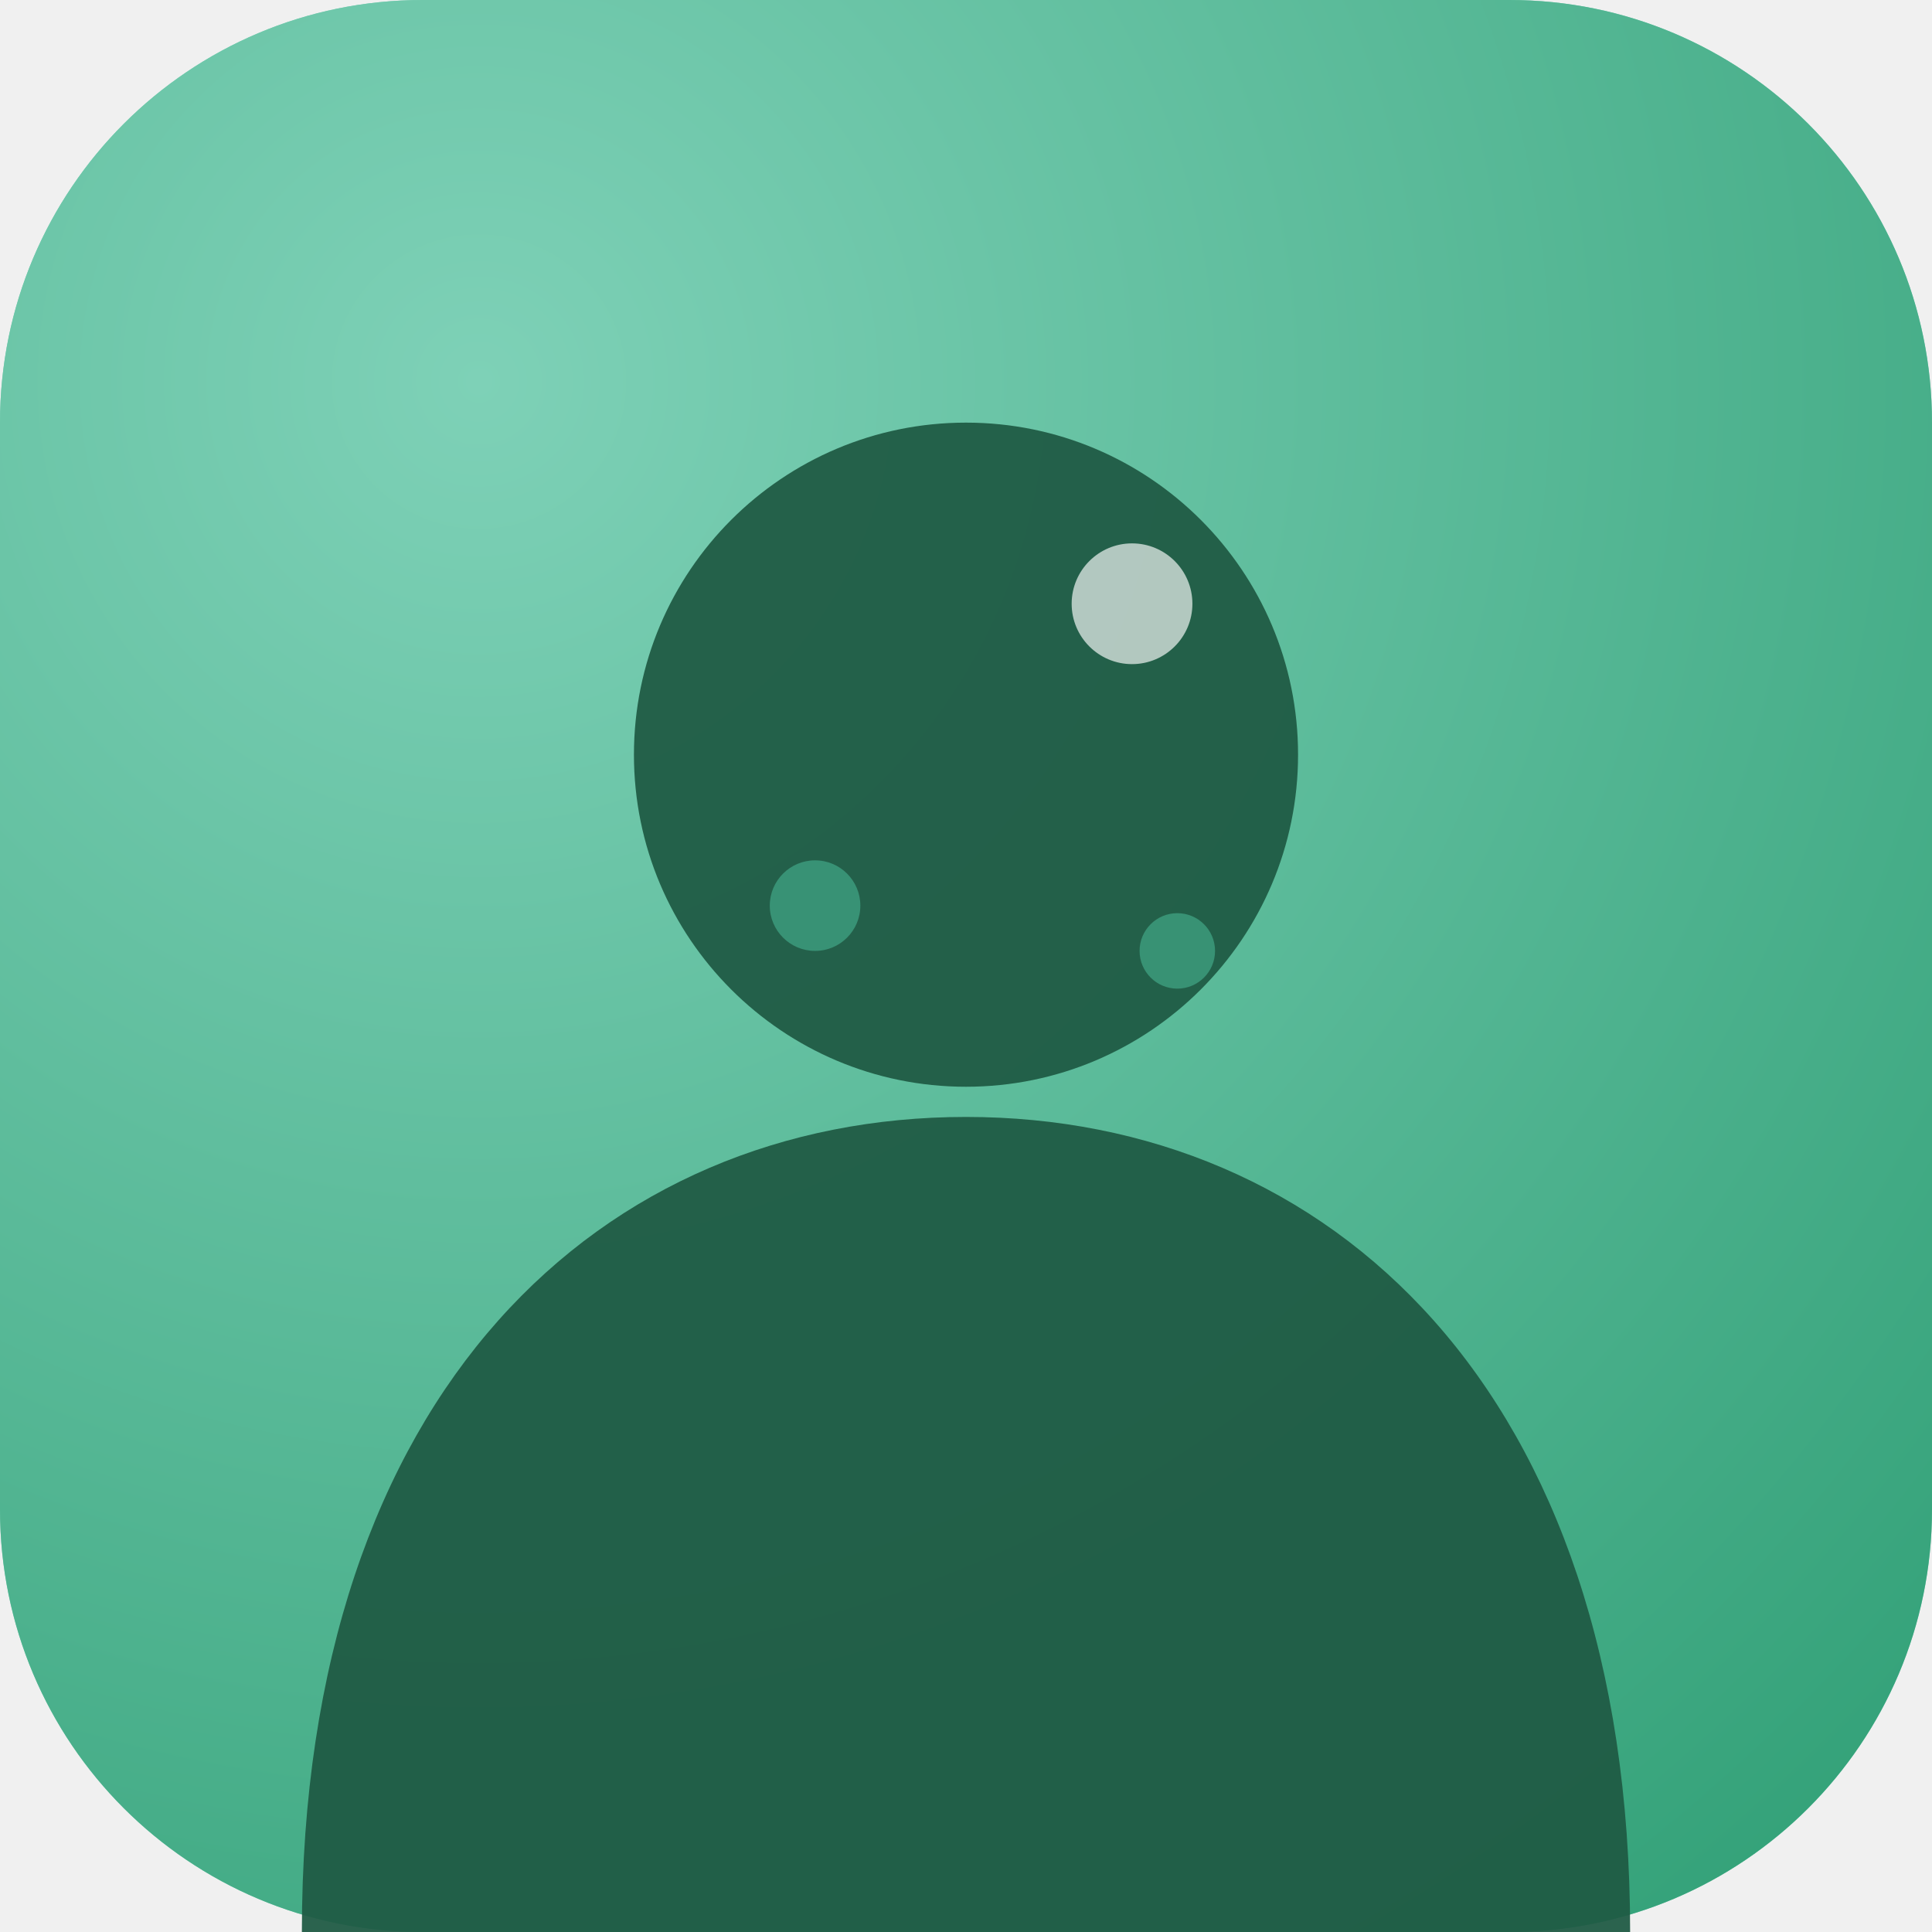
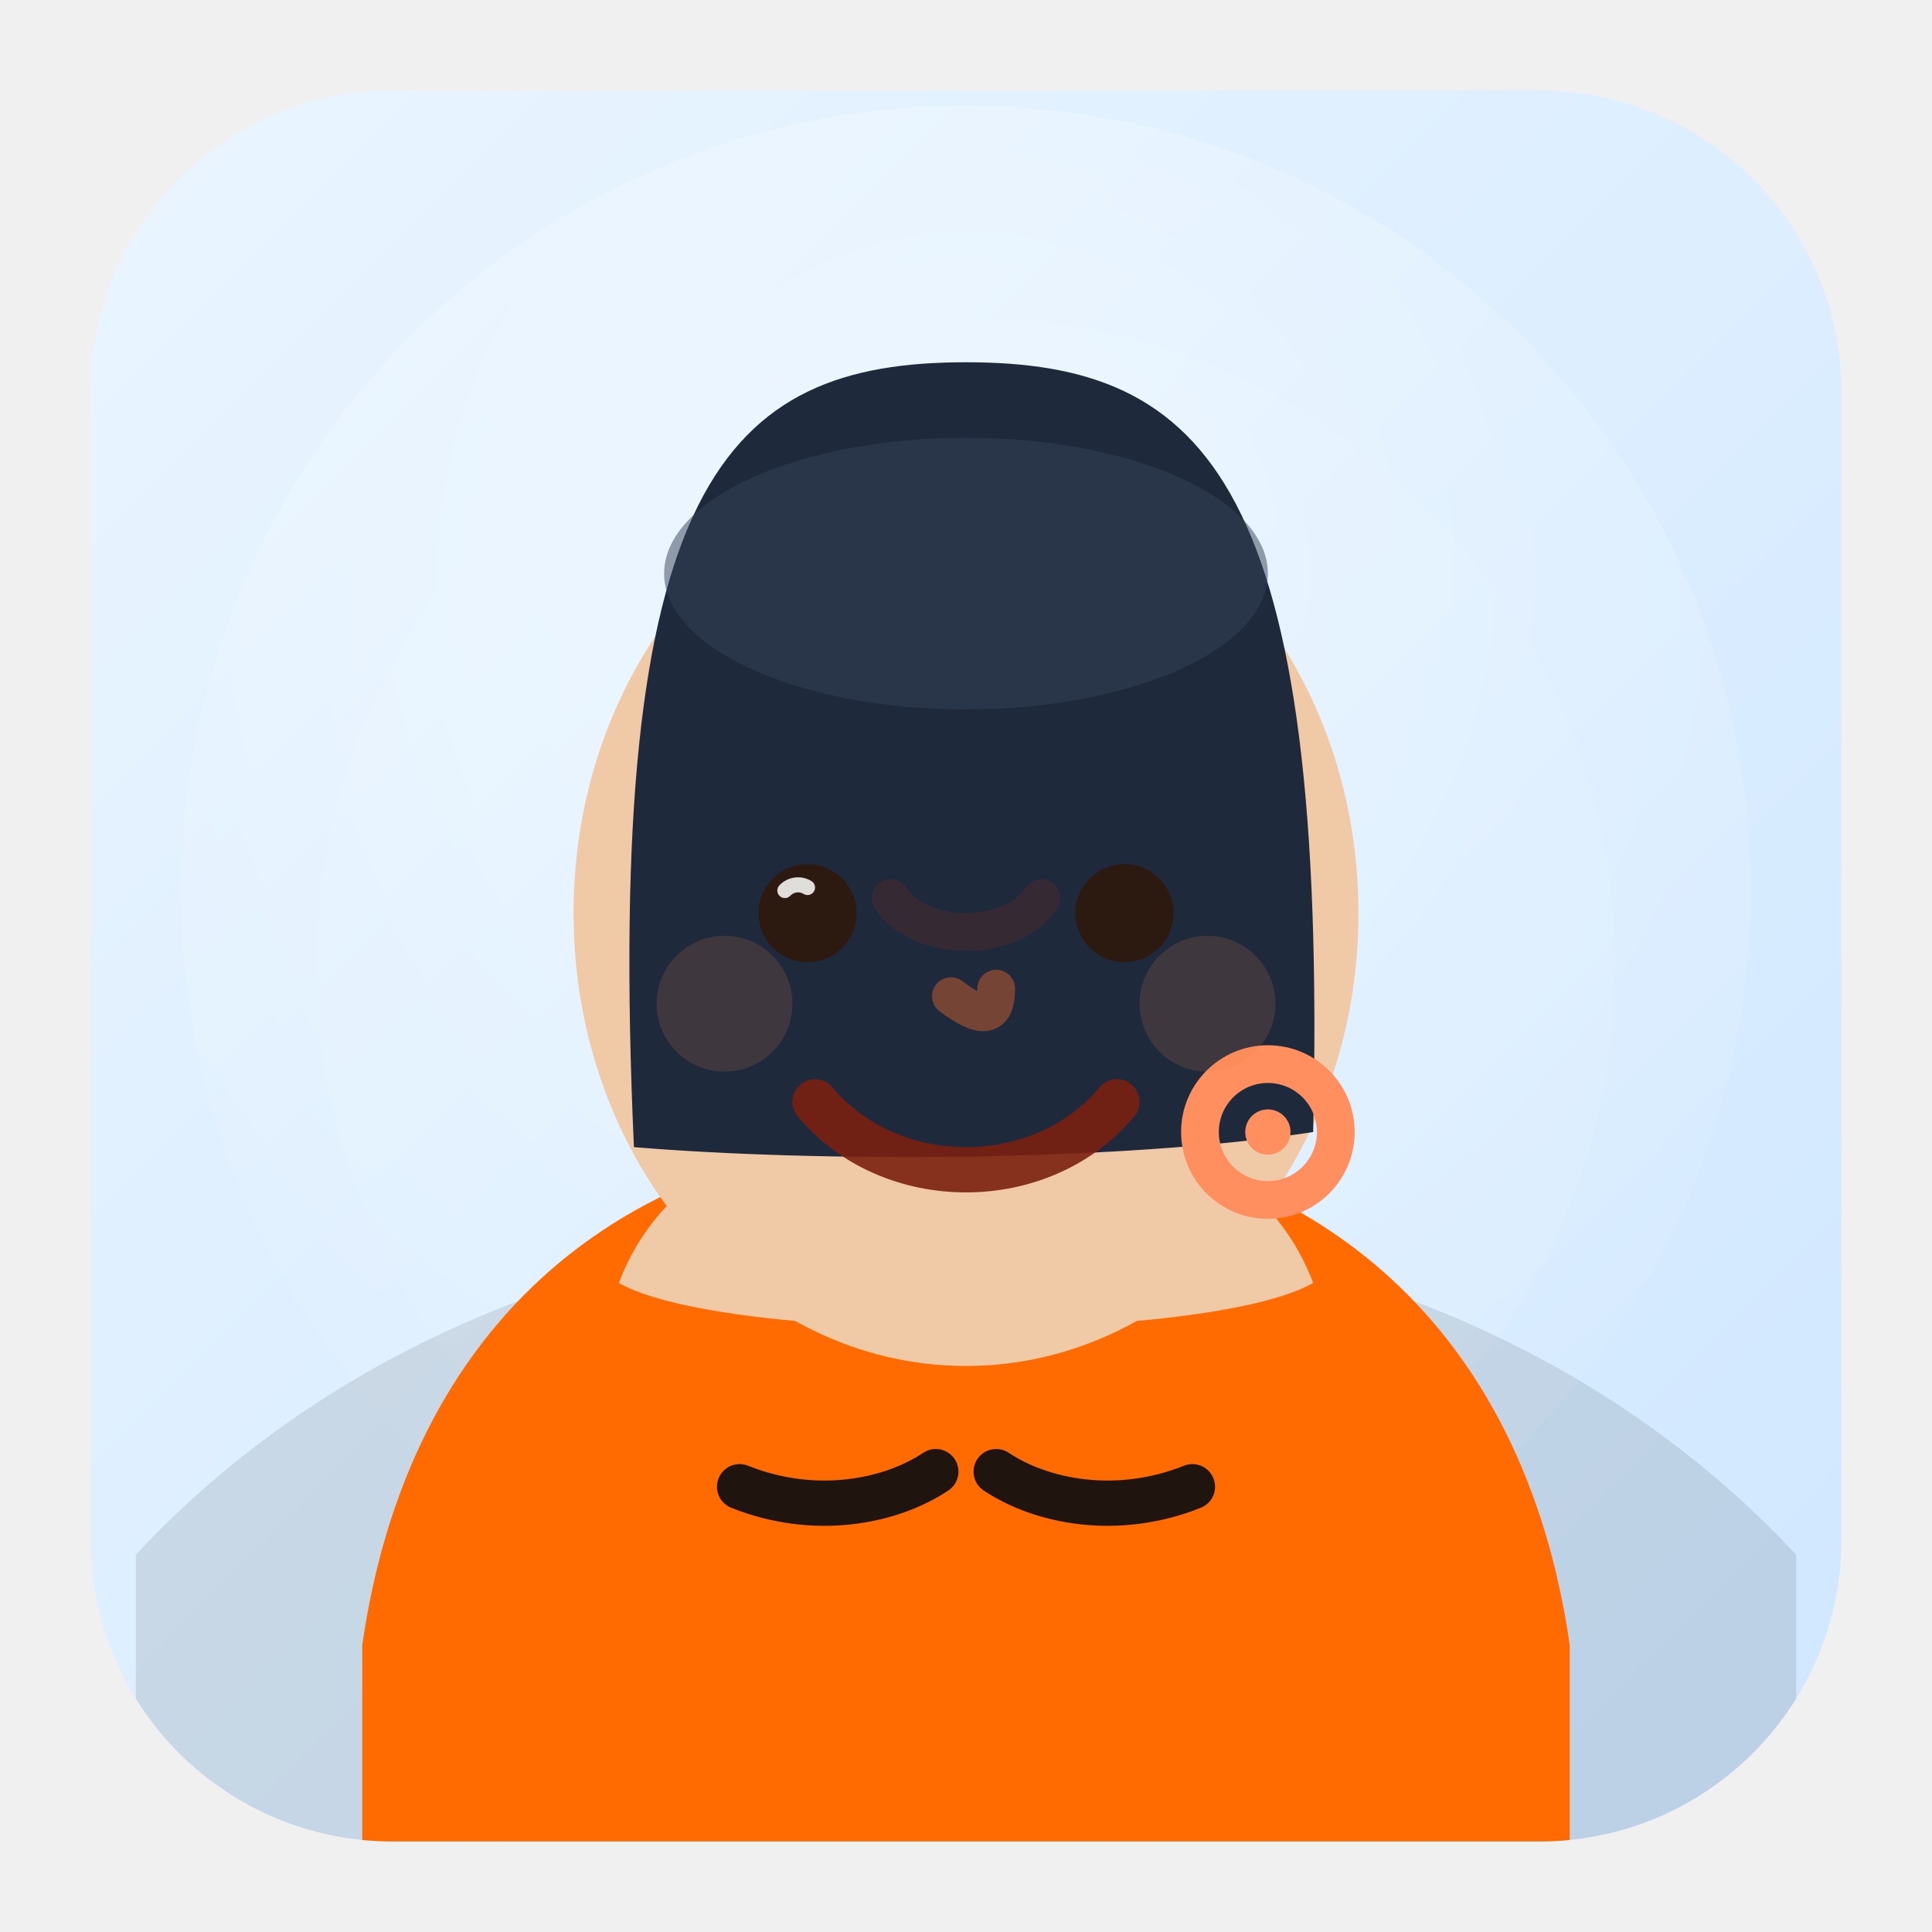
- <svg xmlns="http://www.w3.org/2000/svg" viewBox="0 0 128 128">
+ <svg viewBox="0 0 256 256" role="img" aria-label="Kuzey — 2ElBul avatar">
  <defs>
-     <radialGradient id="g" cx="0.25" cy="0.2" r="1.1">
-       <stop offset="0" stop-color="#7ED1B7" />
-       <stop offset="1" stop-color="#2E9E74" />
+     <linearGradient id="bg-b" x1="0" y1="0" x2="1" y2="1">
+       <stop offset="0" stop-color="#eaf5ff" />
+       <stop offset="1" stop-color="#cfe7ff" />
+     </linearGradient>
+     <radialGradient id="glow-b" cx="0.5" cy="0.3" r="0.75">
+       <stop offset="0" stop-color="#ffffff" stop-opacity="0.35" />
+       <stop offset="1" stop-color="#ffffff" stop-opacity="0" />
    </radialGradient>
+     <clipPath id="clip-b">
+       <rect x="12" y="12" width="232" height="232" rx="40" />
+     </clipPath>
  </defs>
-   <rect width="128" height="128" rx="28" fill="#7ED1B7" />
-   <rect width="128" height="128" rx="28" fill="url(#g)" />
-   <circle cx="64" cy="50" r="22" fill="#1F5A44" opacity="0.94" />
-   <path d="M20 128 C20 92 40 74 64 74 C88 74 108 92 108 128 Z" fill="#1F5A44" opacity="0.94" />
-   <circle cx="75" cy="40" r="4" fill="#FFFFFF" opacity="0.65" />
-   <circle cx="54" cy="60" r="3" fill="#4DC39F" opacity="0.5" />
-   <circle cx="78" cy="63" r="2.5" fill="#4DC39F" opacity="0.5" />
+   <g clip-path="url(#clip-b)">
+     <rect x="12" y="12" width="232" height="232" rx="40" fill="url(#bg-b)" />
+     <circle cx="128" cy="118" r="104" fill="url(#glow-b)" />
+     <circle cx="128" cy="128" r="86" fill="#ffffff" opacity="0.05" />
+     <path d="M18 206 C46 176 86 162 128 162 C170 162 210 176 238 206 L238 244 L18 244 Z" fill="#000" opacity="0.10" />
+     <path d="M48 218 C54 176 82 150 128 150 C174 150 202 176 208 218 L208 248 L48 248 Z" fill="#ff6b00" />
+     <path d="M82 170 C88 154 106 146 128 146 C150 146 168 154 174 170 C160 178 96 178 82 170 Z" fill="#f0c9a6" />
+     <ellipse cx="128" cy="121" rx="52" ry="60" fill="#f0c9a6" />
+     <path d="M84 152 C80 64 96 48 128 48 C160 48 176 64 174 150 C148 154 108 154 84 152 Z" fill="#1e293b" />
+     <ellipse cx="128" cy="76" rx="40" ry="18" fill="#334155" opacity="0.5" />
+     <path d="M118 119 C122 125 134 125 138 119" fill="none" stroke="#8a2b18" stroke-width="5" stroke-linecap="round" opacity="0.22" />
+     <g fill="#2c1a10">
+       <circle cx="107" cy="121" r="6.5" />
+       <circle cx="149" cy="121" r="6.5" />
+     </g>
+     <path d="M104 118 a2.4 2.4 0 0 1 3-0.4" fill="none" stroke="#fff" stroke-width="2" stroke-linecap="round" opacity="0.85" />
+     <path d="M98 197 C108 201 118 199 124 195" fill="none" stroke="#20150e" stroke-width="6" stroke-linecap="round" />
+     <path d="M132 195 C138 199 148 201 158 197" fill="none" stroke="#20150e" stroke-width="6" stroke-linecap="round" />
+     <path d="M126 132 C130 135 132 135 132 131" fill="none" stroke="#b0572e" stroke-width="5" stroke-linecap="round" opacity="0.6" />
+     <path d="M108 146 C118 158 138 158 148 146" fill="none" stroke="#7a2010" stroke-width="6" stroke-linecap="round" opacity="0.9" />
+     <circle cx="168" cy="150" r="9" fill="none" stroke="#ff8f5e" stroke-width="5" />
+     <circle cx="168" cy="150" r="3" fill="#ff8f5e" />
+     <circle cx="96" cy="133" r="9" fill="#eb7d4a" opacity="0.16" />
+     <circle cx="160" cy="133" r="9" fill="#eb7d4a" opacity="0.16" />
+   </g>
</svg>
